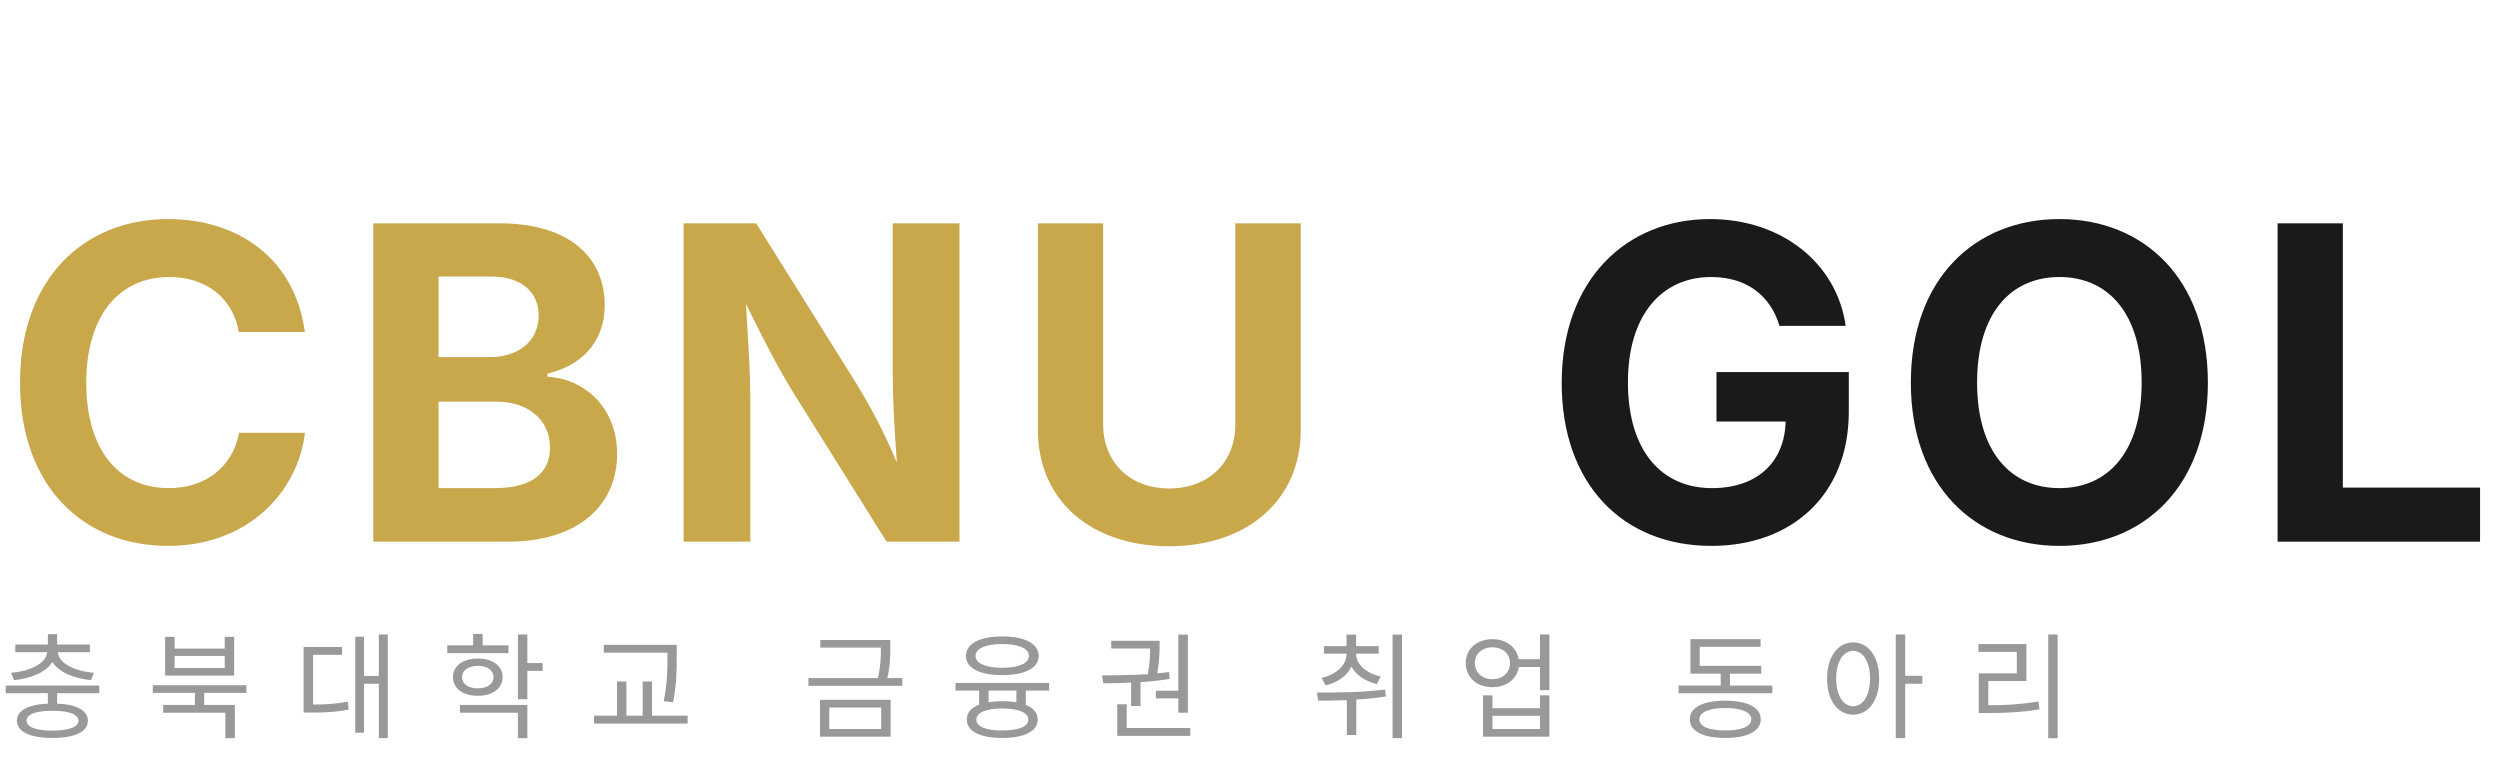
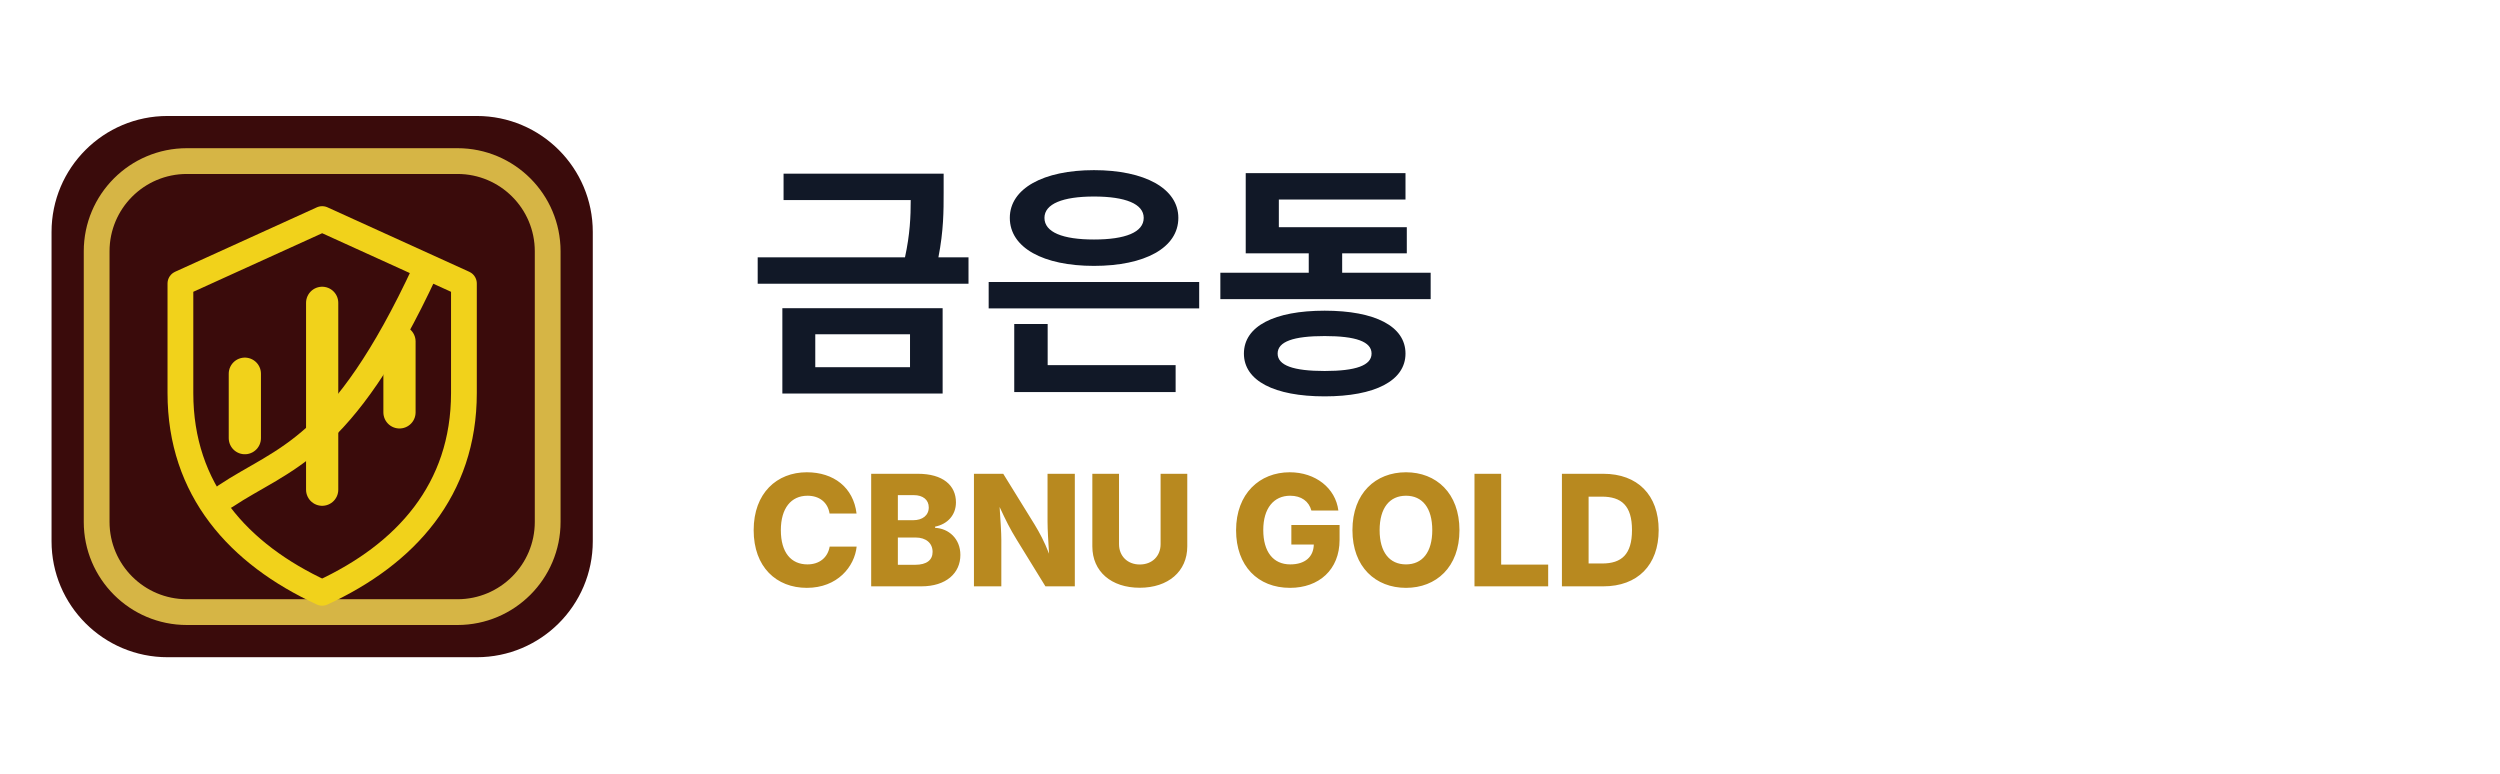
- <svg xmlns="http://www.w3.org/2000/svg" viewBox="0 0 240 74" fill="none">
-   <text x="0" y="52" font-family="Inter, sans-serif" font-weight="700" font-size="42" fill="#C9A84C" letter-spacing="2">CBNU</text>
-   <text x="148" y="52" font-family="Inter, sans-serif" font-weight="700" font-size="42" fill="#1A1A1A" letter-spacing="2">GOLD</text>
-   <text x="0" y="70" font-family="Pretendard, sans-serif" font-weight="400" font-size="11" fill="#999" letter-spacing="4">충북대학교 금융권 취업 동아리</text>
+ <svg xmlns="http://www.w3.org/2000/svg" viewBox="0 0 388 120" role="img" aria-labelledby="title desc">
+   <g fill="none">
+     <rect x="8" y="18" width="84" height="84" rx="18" fill="#3A0B0B" />
+     <rect x="15" y="25" width="70" height="70" rx="14" stroke="#D6B545" stroke-width="4" />
+     <path d="M50 34L72 44V61C72 76 63 86 50 92C37 86 28 76 28 61V44L50 34Z" stroke="#F1D21B" stroke-width="4" stroke-linejoin="round" />
+     <path d="M38 68V58M50 76V47M62 64V53" stroke="#F1D21B" stroke-width="5" stroke-linecap="round" />
+     <path d="M35 77C44 71 53 70 66 42" stroke="#F1D21B" stroke-width="4" stroke-linecap="round" />
+   </g>
+   <g font-family="Pretendard, Inter, Arial, sans-serif" letter-spacing="0">
+     <text x="116" y="58" fill="#111827" font-size="39" font-weight="800">금은동</text>
+     <text x="116" y="91" fill="#B8891F" font-size="24" font-weight="800">CBNU GOLD</text>
+   </g>
</svg>
